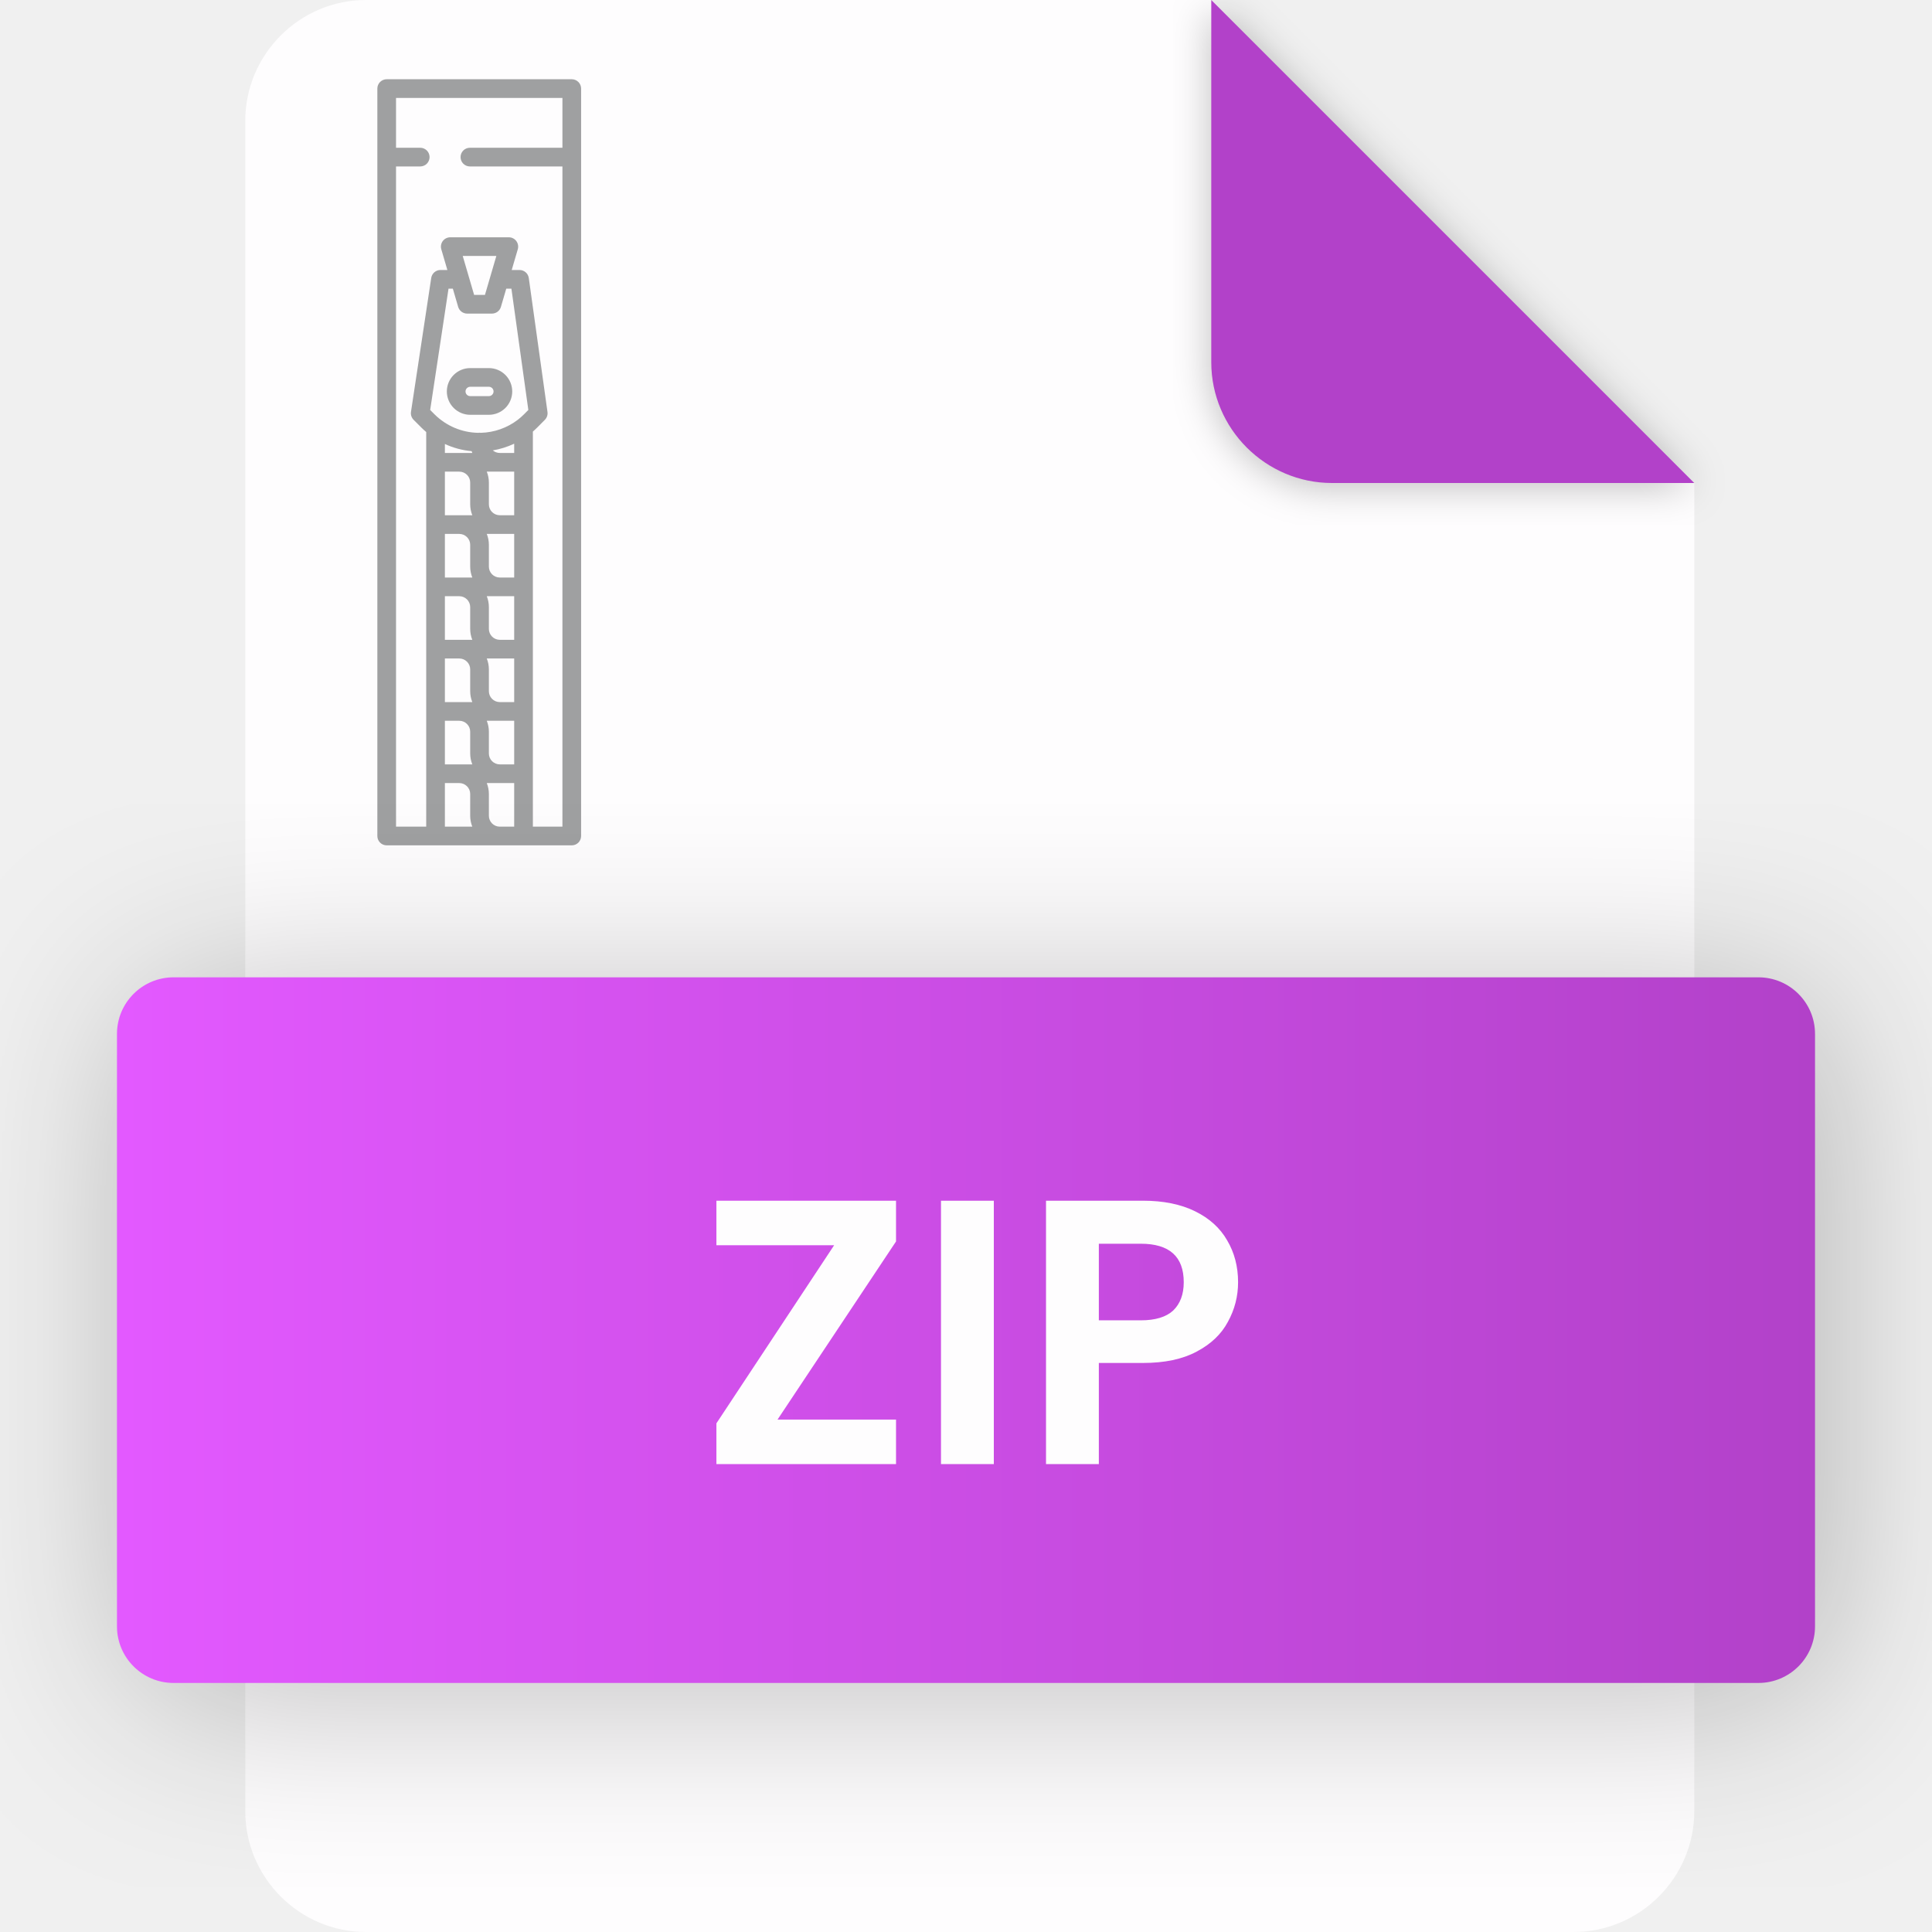
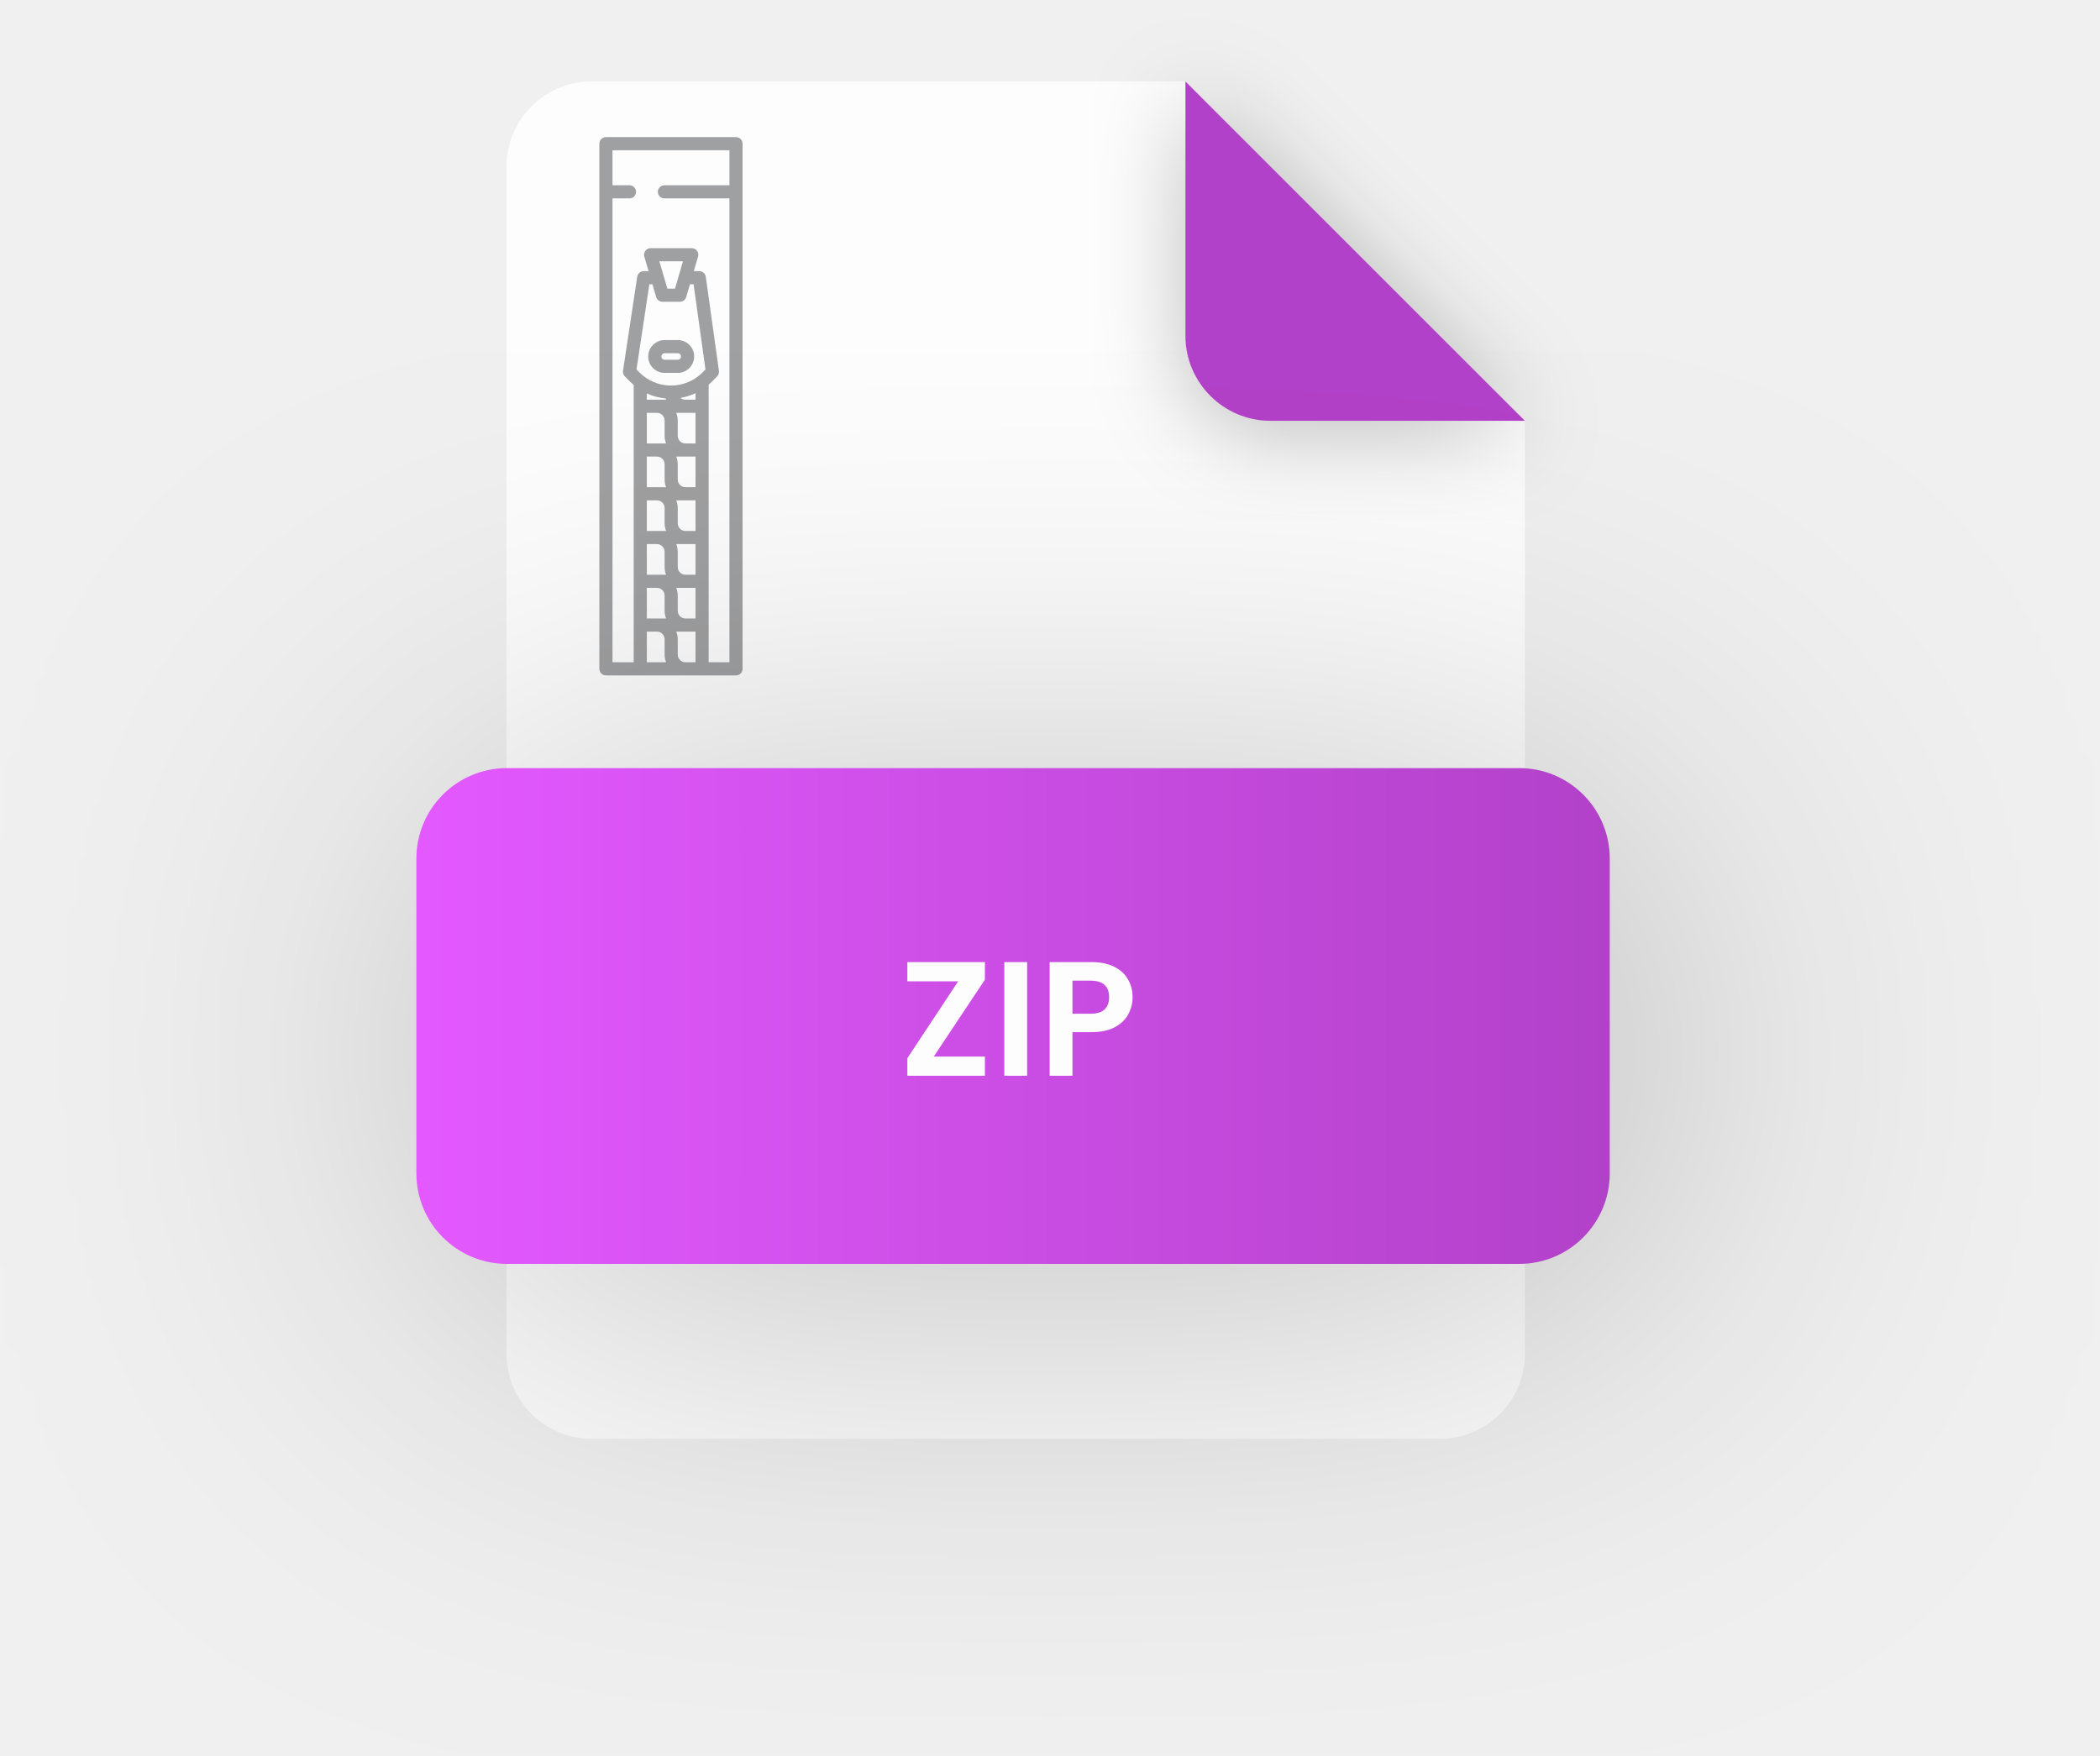
- <svg xmlns="http://www.w3.org/2000/svg" width="512" height="512" viewBox="0 0 512 512" fill="none">
-   <g clip-path="url(#clip0)">
-     <path d="M97 0C79.4 0 65 14.4 65 32V480C65 497.6 79.4 512 97 512H417C434.6 512 449 497.6 449 480V128L321 0H97Z" fill="#FEFDFE" />
-     <g filter="url(#filter0_d)">
-       <path d="M353 128H449L321 0V96C321 113.6 335.4 128 353 128Z" fill="#B241C9" />
-     </g>
-     <path opacity="0.4" d="M129.558 97.548H124.606C122.965 97.549 121.391 98.202 120.231 99.362C119.07 100.523 118.418 102.096 118.416 103.737C118.418 105.379 119.071 106.952 120.231 108.112C121.391 109.273 122.965 109.925 124.606 109.927H129.558C131.199 109.926 132.772 109.273 133.933 108.113C135.093 106.952 135.746 105.379 135.748 103.737C135.746 102.096 135.093 100.523 133.933 99.363C132.772 98.202 131.199 97.549 129.558 97.548ZM130.424 104.617C130.311 104.731 130.176 104.821 130.027 104.883C129.878 104.944 129.719 104.976 129.558 104.975H124.606C124.278 104.975 123.963 104.845 123.73 104.613C123.498 104.381 123.368 104.066 123.368 103.737C123.369 103.41 123.5 103.095 123.732 102.864C123.964 102.632 124.278 102.501 124.606 102.499H129.558C129.886 102.499 130.201 102.63 130.433 102.862C130.665 103.094 130.796 103.409 130.796 103.737C130.796 103.901 130.763 104.064 130.699 104.215C130.635 104.366 130.542 104.503 130.424 104.617Z" fill="#121317" />
-     <path opacity="0.4" d="M151.524 21H102.476C101.819 21 101.19 21.261 100.725 21.725C100.261 22.189 100 22.819 100 23.476V221.55C100 222.207 100.261 222.837 100.725 223.301C101.19 223.765 101.819 224.026 102.476 224.026H151.524C152.181 224.026 152.81 223.765 153.275 223.301C153.739 222.837 154 222.207 154 221.55V23.476C154 22.819 153.739 22.189 153.275 21.725C152.81 21.261 152.181 21 151.524 21ZM117.901 219.074V207.52H121.718C122.484 207.521 123.218 207.825 123.76 208.367C124.301 208.908 124.606 209.643 124.607 210.409V216.186C124.607 217.175 124.797 218.156 125.165 219.074H117.901ZM117.901 202.568V191.014H121.718C122.484 191.015 123.218 191.319 123.76 191.861C124.301 192.402 124.606 193.137 124.607 193.902V199.68C124.607 200.669 124.797 201.649 125.165 202.568H117.901ZM117.901 186.062V174.508H121.718C122.484 174.508 123.218 174.813 123.76 175.355C124.301 175.896 124.606 176.63 124.607 177.396V183.173C124.607 184.163 124.797 185.143 125.165 186.062H117.901ZM117.901 169.556V158.001H121.718C122.484 158.002 123.218 158.307 123.76 158.848C124.301 159.39 124.606 160.124 124.607 160.89V166.667C124.607 167.657 124.797 168.637 125.165 169.556H117.901ZM117.901 153.05V141.495H121.718C122.484 141.496 123.218 141.801 123.76 142.342C124.301 142.884 124.606 143.618 124.607 144.384V150.161C124.607 151.151 124.797 152.131 125.165 153.05H117.901ZM117.901 136.543V124.989H121.718C122.484 124.99 123.218 125.294 123.76 125.836C124.301 126.378 124.606 127.112 124.607 127.878V133.655C124.607 134.644 124.797 135.625 125.165 136.543H117.901ZM117.901 120.037V117.665C120.138 118.701 122.537 119.343 124.992 119.563C125.044 119.724 125.106 119.88 125.169 120.035L117.901 120.037ZM136.264 219.074H132.447C131.681 219.073 130.947 218.769 130.405 218.227C129.864 217.686 129.559 216.952 129.558 216.186V210.409C129.558 209.419 129.368 208.439 129 207.52H136.263L136.264 219.074ZM136.264 202.568H132.447C131.681 202.567 130.947 202.263 130.405 201.721C129.864 201.18 129.559 200.445 129.558 199.68V193.902C129.558 192.913 129.368 191.932 129 191.014H136.263L136.264 202.568ZM136.264 186.062H132.447C131.681 186.061 130.947 185.756 130.405 185.215C129.864 184.673 129.559 183.939 129.558 183.173V177.396C129.558 176.407 129.368 175.426 129 174.508H136.263L136.264 186.062ZM136.264 169.556H132.447C131.681 169.555 130.947 169.25 130.405 168.709C129.864 168.167 129.559 167.433 129.558 166.667V160.89C129.558 159.9 129.368 158.92 129 158.001H136.263L136.264 169.556ZM136.264 153.05H132.447C131.681 153.049 130.947 152.744 130.405 152.203C129.864 151.661 129.559 150.927 129.558 150.161V144.384C129.558 143.394 129.368 142.414 129 141.495H136.263L136.264 153.05ZM136.264 136.543H132.447C131.681 136.542 130.947 136.238 130.405 135.696C129.864 135.155 129.559 134.421 129.558 133.655V127.878C129.558 126.888 129.368 125.908 129 124.989H136.263L136.264 136.543ZM136.264 120.037H132.447C131.77 120.037 131.114 119.797 130.597 119.36C132.558 119.028 134.464 118.431 136.264 117.586V120.037ZM138.919 109.746C138.388 110.281 137.823 110.781 137.227 111.242C134.409 113.398 130.982 114.608 127.435 114.701C127.318 114.683 127.2 114.674 127.083 114.673C126.958 114.674 126.834 114.684 126.711 114.704C122.377 114.625 118.241 112.872 115.169 109.813L114.001 108.648L118.86 76.502H120.008L121.419 81.325C121.57 81.838 121.883 82.289 122.311 82.61C122.739 82.931 123.26 83.105 123.795 83.105H130.373C130.908 83.105 131.429 82.931 131.857 82.61C132.286 82.289 132.599 81.838 132.749 81.325L134.162 76.502H135.531L140.016 108.642L138.919 109.746ZM122.628 67.836H131.537L128.517 78.153H125.648L122.628 67.836ZM149.048 39.157H124.528C123.871 39.157 123.241 39.418 122.777 39.882C122.313 40.346 122.052 40.976 122.052 41.633C122.052 42.289 122.313 42.919 122.777 43.383C123.241 43.848 123.871 44.109 124.528 44.109H149.048V219.074H141.216V114.371C141.632 114.009 142.041 113.631 142.433 113.235L144.393 111.258C144.662 110.987 144.864 110.658 144.985 110.296C145.105 109.935 145.141 109.55 145.088 109.172L140.136 73.684C140.053 73.092 139.76 72.55 139.309 72.158C138.858 71.766 138.281 71.55 137.684 71.55H135.61L137.219 66.055C137.327 65.686 137.347 65.297 137.279 64.918C137.21 64.54 137.054 64.182 136.823 63.875C136.592 63.567 136.293 63.317 135.949 63.145C135.605 62.973 135.225 62.884 134.84 62.885H119.325C118.94 62.884 118.561 62.974 118.217 63.146C117.873 63.318 117.574 63.568 117.343 63.876C117.113 64.183 116.957 64.54 116.888 64.919C116.82 65.297 116.84 65.686 116.948 66.055L118.557 71.55H116.729C116.137 71.55 115.564 71.762 115.115 72.149C114.665 72.535 114.37 73.069 114.281 73.655L108.916 109.143C108.858 109.527 108.892 109.919 109.014 110.288C109.136 110.657 109.343 110.992 109.618 111.266L111.677 113.321C112.09 113.733 112.519 114.123 112.951 114.491V219.074H104.952V44.109H111.365C112.021 44.109 112.651 43.848 113.115 43.383C113.58 42.919 113.84 42.289 113.84 41.633C113.84 40.976 113.58 40.346 113.115 39.882C112.651 39.418 112.021 39.157 111.365 39.157H104.952V25.952H149.048V39.157Z" fill="#121317" />
-     <g filter="url(#filter1_d)">
-       <path d="M31 274C31 265.716 37.716 259 46 259H466C474.284 259 481 265.716 481 274V431C481 439.284 474.284 446 466 446H46C37.716 446 31 439.284 31 431V274Z" fill="url(#paint0_linear)" />
-     </g>
-     <path d="M206.055 376.2H237.455V388H189.855V377.2L221.055 330H189.855V318.2H237.455V329L206.055 376.2ZM263.373 318.2V388H249.373V318.2H263.373ZM328.105 339.8C328.105 343.533 327.205 347.033 325.405 350.3C323.671 353.567 320.905 356.2 317.105 358.2C313.371 360.2 308.638 361.2 302.905 361.2H291.205V388H277.205V318.2H302.905C308.305 318.2 312.905 319.133 316.705 321C320.505 322.867 323.338 325.433 325.205 328.7C327.138 331.967 328.105 335.667 328.105 339.8ZM302.305 349.9C306.171 349.9 309.038 349.033 310.905 347.3C312.771 345.5 313.705 343 313.705 339.8C313.705 333 309.905 329.6 302.305 329.6H291.205V349.9H302.305Z" fill="#FEFDFE" />
+ <svg xmlns="http://www.w3.org/2000/svg" width="232" height="194" viewBox="0 0 232 194" fill="none">
+   <path d="M65.336 9C60.18 9 55.961 13.219 55.961 18.375V149.625C55.961 154.781 60.18 159 65.336 159H159.089C164.246 159 168.464 154.781 168.464 149.625V46.5L130.963 9H65.336Z" fill="#FEFDFE" />
+   <g filter="url(#filter0_d)">
+     <path d="M140.338 46.5H168.464L130.963 9V37.125C130.963 42.281 135.182 46.5 140.338 46.5Z" fill="#B241C9" />
  </g>
+   <path opacity="0.4" d="M74.876 37.578H73.425C72.944 37.579 72.483 37.77 72.143 38.11C71.803 38.45 71.612 38.911 71.611 39.392C71.612 39.873 71.803 40.334 72.143 40.673C72.483 41.013 72.944 41.205 73.425 41.205H74.876C75.356 41.205 75.817 41.014 76.157 40.674C76.497 40.334 76.689 39.873 76.689 39.392C76.689 38.911 76.497 38.45 76.157 38.11C75.817 37.77 75.356 37.579 74.876 37.578V37.578ZM75.129 39.649C75.096 39.683 75.057 39.709 75.013 39.727C74.969 39.745 74.923 39.755 74.876 39.755H73.425C73.329 39.755 73.236 39.716 73.168 39.648C73.1 39.58 73.062 39.488 73.062 39.392C73.062 39.296 73.101 39.204 73.169 39.136C73.237 39.068 73.329 39.029 73.425 39.029H74.876C74.972 39.029 75.064 39.067 75.132 39.135C75.2 39.203 75.238 39.296 75.238 39.392C75.238 39.44 75.229 39.487 75.21 39.532C75.191 39.576 75.164 39.616 75.129 39.649Z" fill="#121317" />
+   <path opacity="0.4" d="M81.31 15.152H66.94C66.748 15.152 66.563 15.229 66.427 15.365C66.291 15.501 66.215 15.685 66.215 15.878V73.907C66.215 74.1 66.291 74.284 66.427 74.42C66.563 74.556 66.748 74.633 66.94 74.633H81.31C81.503 74.633 81.687 74.556 81.823 74.42C81.959 74.284 82.036 74.1 82.036 73.907V15.878C82.036 15.685 81.959 15.501 81.823 15.365C81.687 15.229 81.503 15.152 81.31 15.152ZM71.459 73.182V69.797H72.578C72.802 69.797 73.017 69.886 73.176 70.045C73.335 70.204 73.424 70.419 73.424 70.643V72.336C73.424 72.626 73.48 72.913 73.588 73.182H71.459ZM71.459 68.346V64.961H72.578C72.802 64.961 73.017 65.051 73.176 65.209C73.335 65.368 73.424 65.583 73.424 65.807V67.5C73.424 67.79 73.48 68.077 73.588 68.346H71.459ZM71.459 63.51V60.125H72.578C72.802 60.126 73.017 60.215 73.176 60.373C73.335 60.532 73.424 60.747 73.424 60.971V62.664C73.424 62.954 73.48 63.241 73.588 63.51H71.459ZM71.459 58.675V55.289H72.578C72.802 55.29 73.017 55.379 73.176 55.538C73.335 55.696 73.424 55.911 73.424 56.136V57.828C73.424 58.118 73.48 58.405 73.588 58.675H71.459ZM71.459 53.839V50.454H72.578C72.802 50.454 73.017 50.543 73.176 50.702C73.335 50.861 73.424 51.076 73.424 51.3V52.992C73.424 53.282 73.48 53.57 73.588 53.839H71.459ZM71.459 49.003V45.618H72.578C72.802 45.618 73.017 45.707 73.176 45.866C73.335 46.025 73.424 46.24 73.424 46.464V48.157C73.424 48.447 73.48 48.734 73.588 49.003H71.459ZM71.459 44.167V43.472C72.115 43.776 72.818 43.964 73.537 44.028C73.552 44.075 73.57 44.121 73.589 44.166L71.459 44.167ZM76.839 73.182H75.721C75.497 73.182 75.282 73.092 75.123 72.934C74.964 72.775 74.875 72.56 74.875 72.336V70.643C74.875 70.353 74.819 70.066 74.711 69.797H76.839L76.839 73.182ZM76.839 68.346H75.721C75.497 68.346 75.282 68.257 75.123 68.098C74.964 67.939 74.875 67.724 74.875 67.5V65.807C74.875 65.517 74.819 65.23 74.711 64.961H76.839L76.839 68.346ZM76.839 63.51H75.721C75.497 63.51 75.282 63.421 75.123 63.262C74.964 63.103 74.875 62.888 74.875 62.664V60.971C74.875 60.682 74.819 60.394 74.711 60.125H76.839L76.839 63.51ZM76.839 58.675H75.721C75.497 58.674 75.282 58.585 75.123 58.426C74.964 58.268 74.875 58.053 74.875 57.828V56.136C74.875 55.846 74.819 55.559 74.711 55.289H76.839L76.839 58.675ZM76.839 53.839H75.721C75.497 53.839 75.282 53.749 75.123 53.591C74.964 53.432 74.875 53.217 74.875 52.992V51.3C74.875 51.01 74.819 50.723 74.711 50.454H76.839L76.839 53.839ZM76.839 49.003H75.721C75.497 49.003 75.282 48.913 75.123 48.755C74.964 48.596 74.875 48.381 74.875 48.157V46.464C74.875 46.174 74.819 45.887 74.711 45.618H76.839L76.839 49.003ZM76.839 44.167H75.721C75.523 44.167 75.331 44.097 75.179 43.969C75.754 43.871 76.312 43.697 76.839 43.449V44.167ZM77.617 41.152C77.462 41.309 77.296 41.455 77.122 41.59C76.296 42.222 75.292 42.577 74.253 42.604C74.218 42.599 74.184 42.596 74.149 42.596C74.113 42.596 74.077 42.599 74.041 42.605C72.771 42.581 71.559 42.068 70.659 41.172L70.317 40.83L71.74 31.413H72.077L72.49 32.826C72.534 32.976 72.626 33.108 72.751 33.202C72.877 33.296 73.029 33.347 73.186 33.347H75.114C75.27 33.347 75.423 33.296 75.548 33.202C75.674 33.108 75.766 32.976 75.81 32.826L76.224 31.413H76.625L77.939 40.829L77.617 41.152ZM72.844 28.874H75.454L74.57 31.896H73.729L72.844 28.874ZM80.585 20.472H73.401C73.209 20.472 73.024 20.548 72.888 20.684C72.752 20.82 72.675 21.005 72.675 21.197C72.675 21.39 72.752 21.574 72.888 21.71C73.024 21.846 73.209 21.922 73.401 21.922H80.585V73.182H78.29V42.507C78.412 42.401 78.532 42.29 78.647 42.174L79.221 41.595C79.3 41.516 79.359 41.419 79.394 41.313C79.43 41.207 79.44 41.095 79.425 40.984L77.974 30.587C77.95 30.414 77.864 30.255 77.731 30.14C77.6 30.025 77.43 29.962 77.255 29.962H76.648L77.119 28.352C77.151 28.244 77.157 28.13 77.137 28.019C77.117 27.908 77.071 27.803 77.003 27.713C76.936 27.623 76.848 27.55 76.747 27.5C76.646 27.449 76.535 27.423 76.422 27.423H71.876C71.764 27.423 71.653 27.449 71.552 27.5C71.451 27.55 71.364 27.623 71.296 27.713C71.228 27.804 71.183 27.908 71.163 28.019C71.143 28.13 71.149 28.244 71.18 28.352L71.652 29.962H71.116C70.942 29.962 70.775 30.024 70.643 30.137C70.511 30.25 70.425 30.407 70.399 30.578L68.827 40.975C68.81 41.088 68.82 41.203 68.856 41.311C68.891 41.419 68.952 41.517 69.033 41.597L69.636 42.199C69.757 42.32 69.882 42.434 70.009 42.542V73.182H67.666V21.922H69.544C69.737 21.922 69.921 21.846 70.057 21.71C70.193 21.574 70.27 21.39 70.27 21.197C70.27 21.005 70.193 20.82 70.057 20.684C69.921 20.548 69.737 20.472 69.544 20.472H67.666V16.603H80.585V20.472Z" fill="#121317" />
+   <g filter="url(#filter1_d)">
+     <rect x="46" y="84.879" width="131.84" height="54.785" rx="10" fill="url(#paint0_linear)" />
+   </g>
+   <path d="M103.156 116.755H108.808V118.879H100.24V116.935L105.856 108.439H100.24V106.315H108.808V108.259L103.156 116.755ZM113.473 106.315V118.879H110.953V106.315H113.473ZM125.124 110.203C125.124 110.875 124.962 111.505 124.638 112.093C124.326 112.681 123.828 113.155 123.144 113.515C122.472 113.875 121.62 114.055 120.588 114.055H118.482V118.879H115.962V106.315H120.588C121.56 106.315 122.388 106.483 123.072 106.819C123.756 107.155 124.266 107.617 124.602 108.205C124.95 108.793 125.124 109.459 125.124 110.203ZM120.48 112.021C121.176 112.021 121.692 111.865 122.028 111.553C122.364 111.229 122.532 110.779 122.532 110.203C122.532 108.979 121.848 108.367 120.48 108.367H118.482V112.021H120.48Z" fill="#FEFDFE" />
  <defs>
-     <filter id="filter0_d" x="311" y="-9" width="148" height="148" filterUnits="userSpaceOnUse" color-interpolation-filters="sRGB">
+     <filter id="filter0_d" x="120.963" y="0" width="57.501" height="57.5" filterUnits="userSpaceOnUse" color-interpolation-filters="sRGB">
      <feFlood flood-opacity="0" result="BackgroundImageFix" />
      <feColorMatrix in="SourceAlpha" type="matrix" values="0 0 0 0 0 0 0 0 0 0 0 0 0 0 0 0 0 0 127 0" />
      <feOffset dy="1" />
      <feGaussianBlur stdDeviation="5" />
      <feColorMatrix type="matrix" values="0 0 0 0 0 0 0 0 0 0 0 0 0 0 0 0 0 0 0.25 0" />
      <feBlend mode="normal" in2="BackgroundImageFix" result="effect1_dropShadow" />
      <feBlend mode="normal" in="SourceGraphic" in2="effect1_dropShadow" result="shape" />
    </filter>
-     <filter id="filter1_d" x="-15" y="213" width="550" height="287" filterUnits="userSpaceOnUse" color-interpolation-filters="sRGB">
+     <filter id="filter1_d" x="0" y="38.879" width="231.84" height="154.785" filterUnits="userSpaceOnUse" color-interpolation-filters="sRGB">
      <feFlood flood-opacity="0" result="BackgroundImageFix" />
      <feColorMatrix in="SourceAlpha" type="matrix" values="0 0 0 0 0 0 0 0 0 0 0 0 0 0 0 0 0 0 127 0" />
      <feOffset dx="4" dy="4" />
      <feGaussianBlur stdDeviation="25" />
      <feColorMatrix type="matrix" values="0 0 0 0 0 0 0 0 0 0 0 0 0 0 0 0 0 0 0.25 0" />
      <feBlend mode="normal" in2="BackgroundImageFix" result="effect1_dropShadow" />
      <feBlend mode="normal" in="SourceGraphic" in2="effect1_dropShadow" result="shape" />
    </filter>
-     <linearGradient id="paint0_linear" x1="31" y1="353" x2="481" y2="353" gradientUnits="userSpaceOnUse">
+     <linearGradient id="paint0_linear" x1="46" y1="112.418" x2="177.84" y2="112.418" gradientUnits="userSpaceOnUse">
      <stop stop-color="#E359FF" />
      <stop offset="1" stop-color="#B241C9" />
    </linearGradient>
-     <clipPath id="clip0">
-       <rect width="512" height="512" fill="white" />
-     </clipPath>
  </defs>
</svg>
